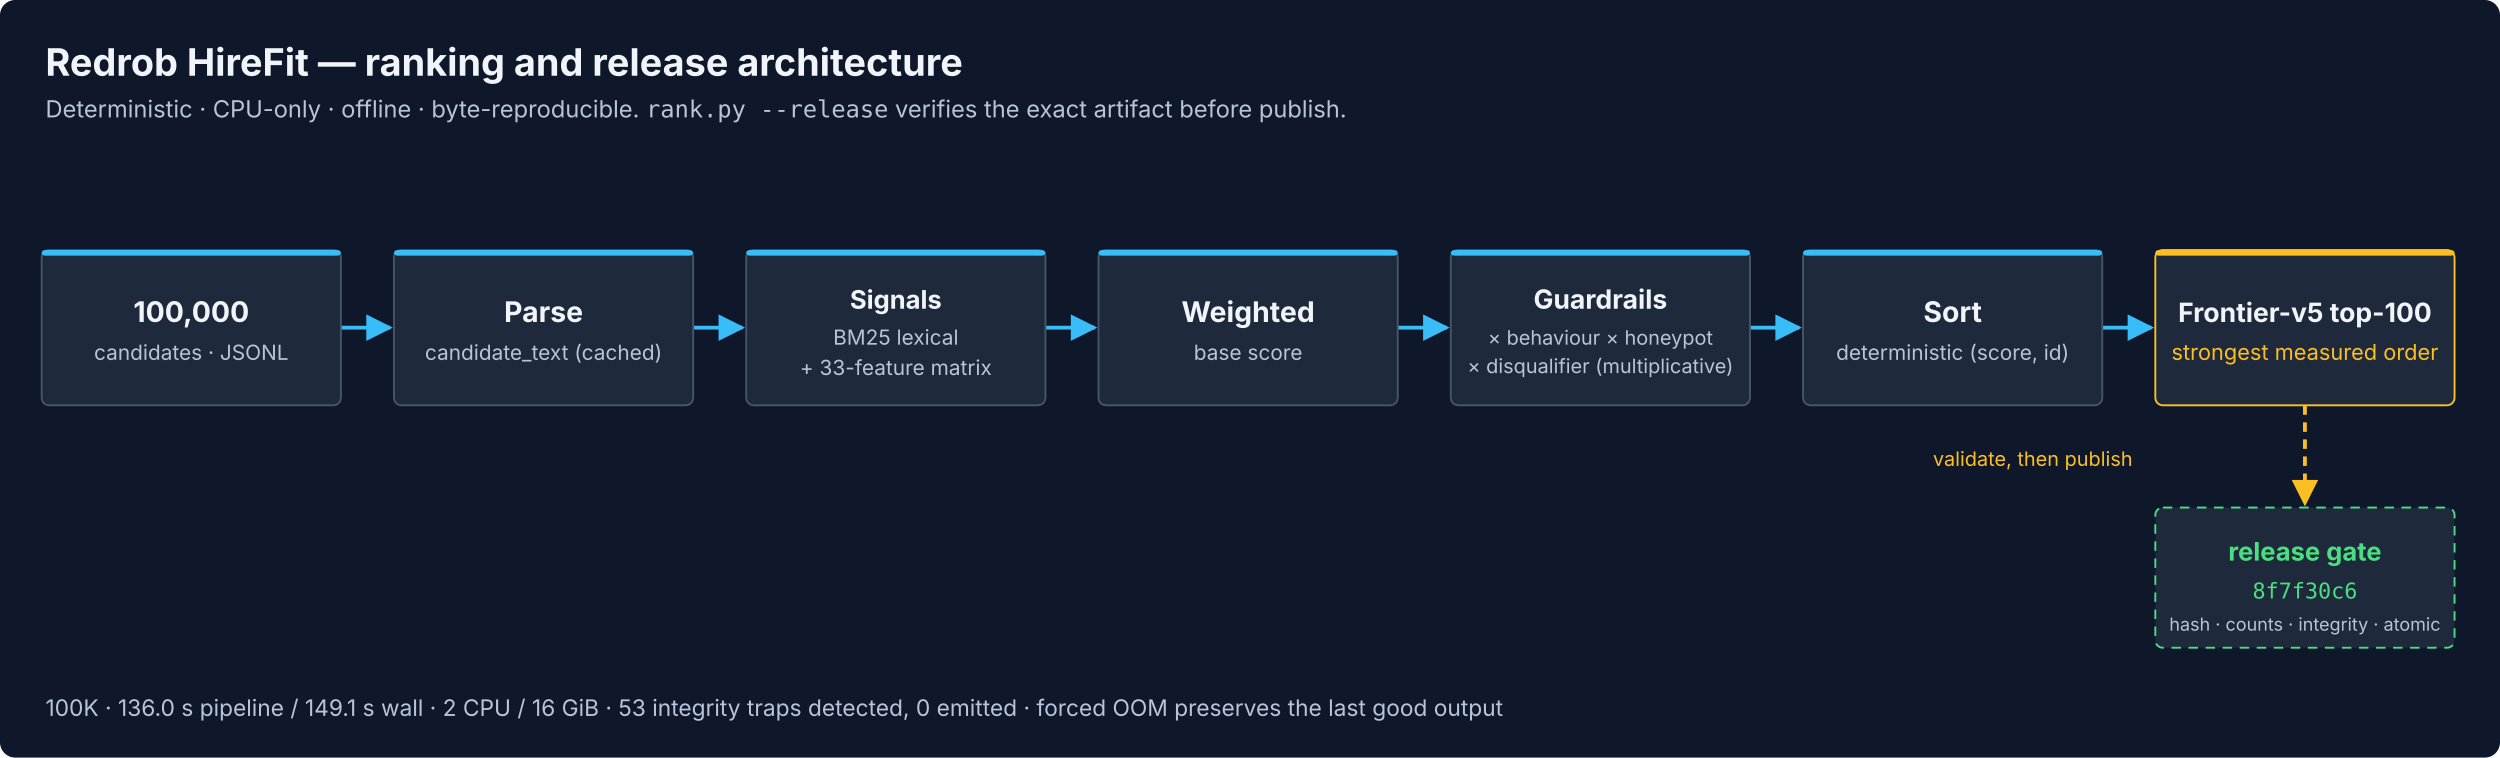
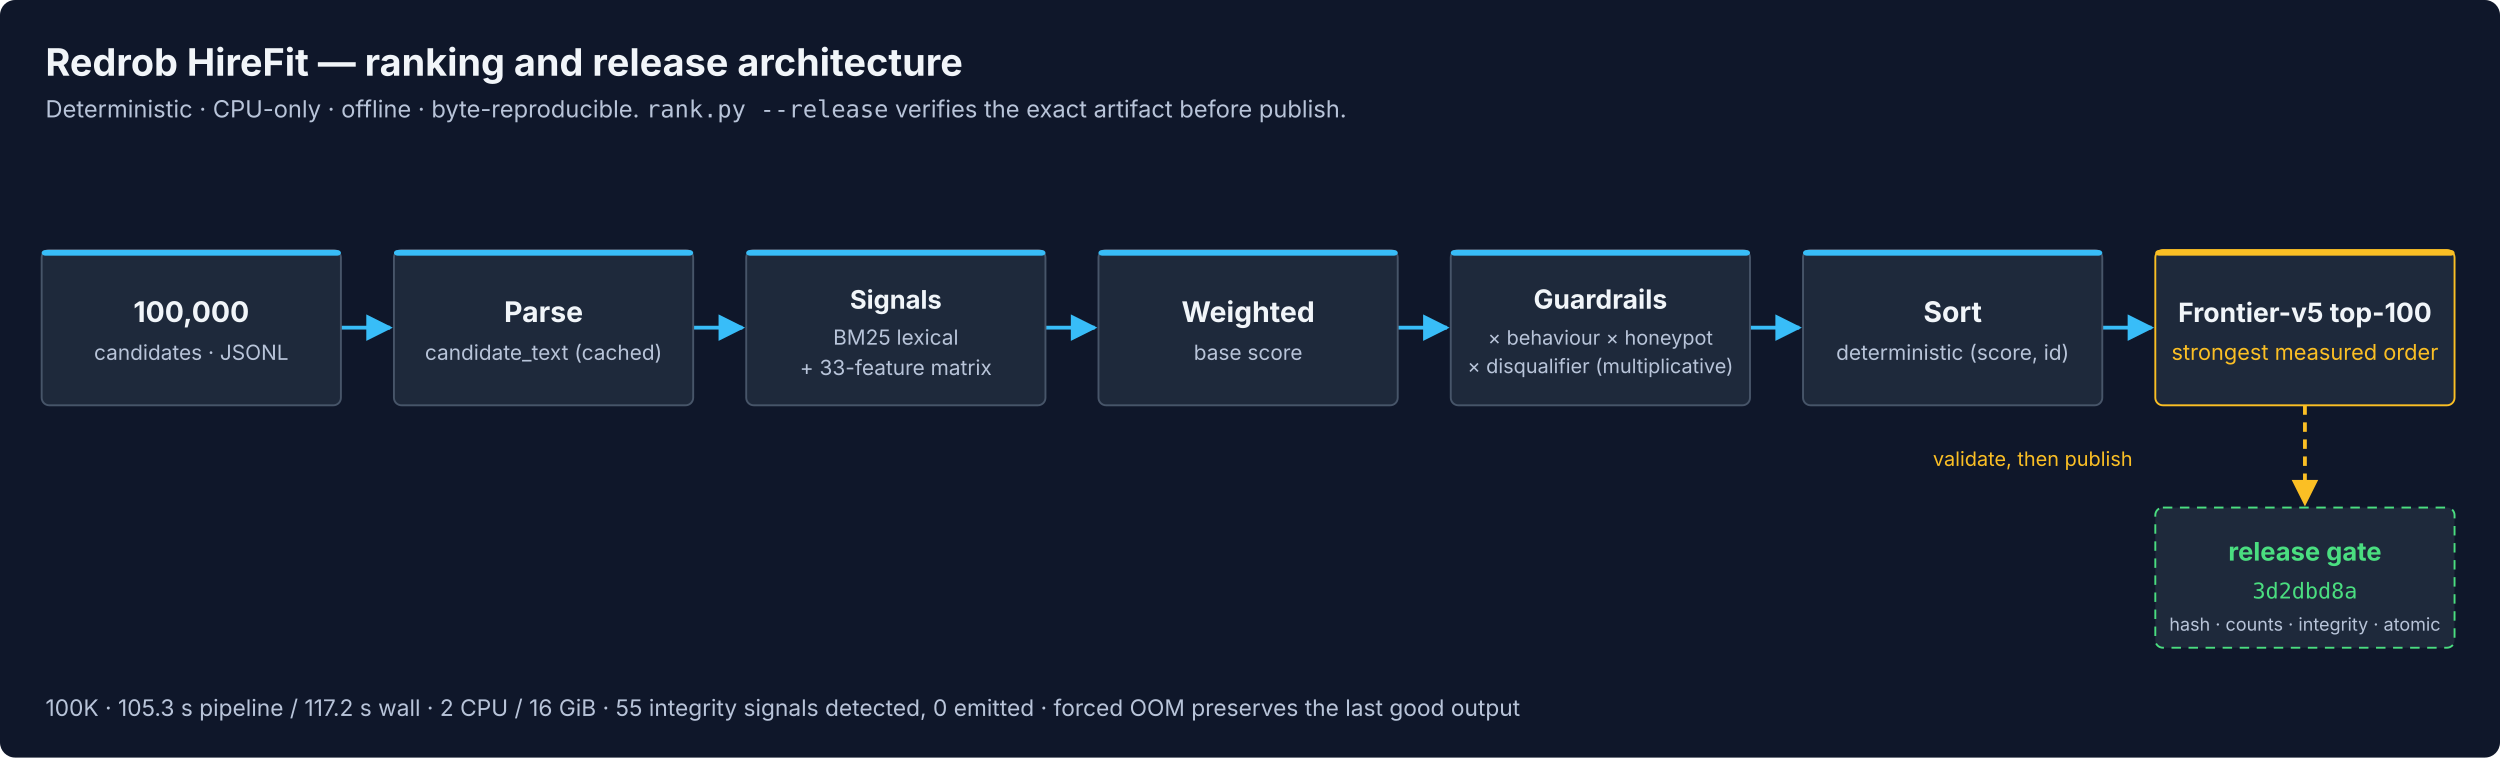
<svg xmlns="http://www.w3.org/2000/svg" viewBox="0 0 1320 400" font-family="Inter, Segoe UI, sans-serif" role="img" aria-label="Redrob HireFit Ranker pipeline architecture">
  <defs>
    <marker id="arr" viewBox="0 0 10 10" refX="9" refY="5" markerWidth="7" markerHeight="7" orient="auto-start-reverse">
      <path d="M0,0 L10,5 L0,10 z" fill="#38BDF8" />
    </marker>
    <marker id="arrG" viewBox="0 0 10 10" refX="9" refY="5" markerWidth="7" markerHeight="7" orient="auto-start-reverse">
      <path d="M0,0 L10,5 L0,10 z" fill="#FBBF24" />
    </marker>
  </defs>
  <rect x="0" y="0" width="1320" height="400" rx="8" fill="#0F172A" />
  <text x="24" y="40" fill="#F1F5F9" font-size="20" font-weight="700">Redrob HireFit — ranking and release architecture</text>
  <text x="24" y="62" fill="#B8C4D9" font-size="12.5">Deterministic · CPU-only · offline · byte-reproducible. <tspan font-family="monospace">rank.py --release</tspan> verifies the exact artifact before publish.</text>
  <g stroke="#38BDF8" stroke-width="2" marker-end="url(#arr)">
    <line x1="180" y1="173" x2="206" y2="173" />
    <line x1="366" y1="173" x2="392" y2="173" />
    <line x1="552" y1="173" x2="578" y2="173" />
    <line x1="738" y1="173" x2="764" y2="173" />
    <line x1="924" y1="173" x2="950" y2="173" />
    <line x1="1110" y1="173" x2="1136" y2="173" />
  </g>
  <line x1="1217" y1="214" x2="1217" y2="266" stroke="#FBBF24" stroke-width="2" stroke-dasharray="5 4" marker-end="url(#arrG)" />
  <g>
    <rect x="22" y="132" width="158" height="82" rx="4" fill="#1E293B" stroke="#475569" />
    <rect x="22" y="132" width="158" height="3" rx="2" fill="#38BDF8" />
    <text x="101" y="170" text-anchor="middle" fill="#F1F5F9" font-size="15" font-weight="700">100,000</text>
    <text x="101" y="190" text-anchor="middle" fill="#B8C4D9" font-size="11">candidates · JSONL</text>
  </g>
  <g>
    <rect x="208" y="132" width="158" height="82" rx="4" fill="#1E293B" stroke="#475569" />
    <rect x="208" y="132" width="158" height="3" rx="2" fill="#38BDF8" />
    <text x="287" y="170" text-anchor="middle" fill="#F1F5F9" font-size="15" font-weight="700">Parse</text>
    <text x="287" y="190" text-anchor="middle" fill="#B8C4D9" font-size="11">candidate_text (cached)</text>
  </g>
  <g>
    <rect x="394" y="132" width="158" height="82" rx="4" fill="#1E293B" stroke="#475569" />
    <rect x="394" y="132" width="158" height="3" rx="2" fill="#38BDF8" />
    <text x="473" y="163" text-anchor="middle" fill="#F1F5F9" font-size="13.5" font-weight="700">Signals</text>
    <text x="473" y="182" text-anchor="middle" fill="#B8C4D9" font-size="11">BM25 lexical</text>
    <text x="473" y="198" text-anchor="middle" fill="#B8C4D9" font-size="11">+ 33-feature matrix</text>
  </g>
  <g>
    <rect x="580" y="132" width="158" height="82" rx="4" fill="#1E293B" stroke="#475569" />
    <rect x="580" y="132" width="158" height="3" rx="2" fill="#38BDF8" />
    <text x="659" y="170" text-anchor="middle" fill="#F1F5F9" font-size="15" font-weight="700">Weighted</text>
    <text x="659" y="190" text-anchor="middle" fill="#B8C4D9" font-size="11">base score</text>
  </g>
  <g>
    <rect x="766" y="132" width="158" height="82" rx="4" fill="#1E293B" stroke="#475569" />
    <rect x="766" y="132" width="158" height="3" rx="2" fill="#38BDF8" />
    <text x="845" y="163" text-anchor="middle" fill="#F1F5F9" font-size="14" font-weight="700">Guardrails</text>
    <text x="845" y="182" text-anchor="middle" fill="#B8C4D9" font-size="10.5">× behaviour × honeypot</text>
    <text x="845" y="197" text-anchor="middle" fill="#B8C4D9" font-size="10.5">× disqualifier (multiplicative)</text>
  </g>
  <g>
    <rect x="952" y="132" width="158" height="82" rx="4" fill="#1E293B" stroke="#475569" />
    <rect x="952" y="132" width="158" height="3" rx="2" fill="#38BDF8" />
    <text x="1031" y="170" text-anchor="middle" fill="#F1F5F9" font-size="15" font-weight="700">Sort</text>
    <text x="1031" y="190" text-anchor="middle" fill="#B8C4D9" font-size="11">deterministic (score, id)</text>
  </g>
  <g>
    <rect x="1138" y="132" width="158" height="82" rx="4" fill="#1E293B" stroke="#FBBF24" />
    <rect x="1138" y="132" width="158" height="3" rx="2" fill="#FBBF24" />
    <text x="1217" y="170" text-anchor="middle" fill="#F1F5F9" font-size="14" font-weight="700">Frontier-v5 top-100</text>
    <text x="1217" y="190" text-anchor="middle" fill="#FBBF24" font-size="11.5">strongest measured order</text>
  </g>
  <g>
    <rect x="1138" y="268" width="158" height="74" rx="4" fill="#1E293B" stroke="#4ADE80" stroke-dasharray="5 4" />
    <text x="1217" y="296" text-anchor="middle" fill="#4ADE80" font-size="13.5" font-weight="700">release gate</text>
-     <text x="1217" y="316" text-anchor="middle" fill="#4ADE80" font-size="11.5" font-family="monospace">8f7f30c6</text>
+     <text x="1217" y="316" text-anchor="middle" fill="#4ADE80" font-size="11.5" font-family="monospace">3d2dbd8a</text>
    <text x="1217" y="333" text-anchor="middle" fill="#B8C4D9" font-size="9.5">hash · counts · integrity · atomic</text>
  </g>
  <text x="1126" y="246" text-anchor="end" fill="#FBBF24" font-size="10.5">validate, then publish</text>
-   <text x="24" y="378" fill="#B8C4D9" font-size="12">100K · 136.0 s pipeline / 149.1 s wall · 2 CPU / 16 GiB · 53 integrity traps detected, 0 emitted · forced OOM preserves the last good output</text>
+   <text x="24" y="378" fill="#B8C4D9" font-size="12">100K · 105.3 s pipeline / 117.2 s wall · 2 CPU / 16 GiB · 55 integrity signals detected, 0 emitted · forced OOM preserves the last good output</text>
</svg>
